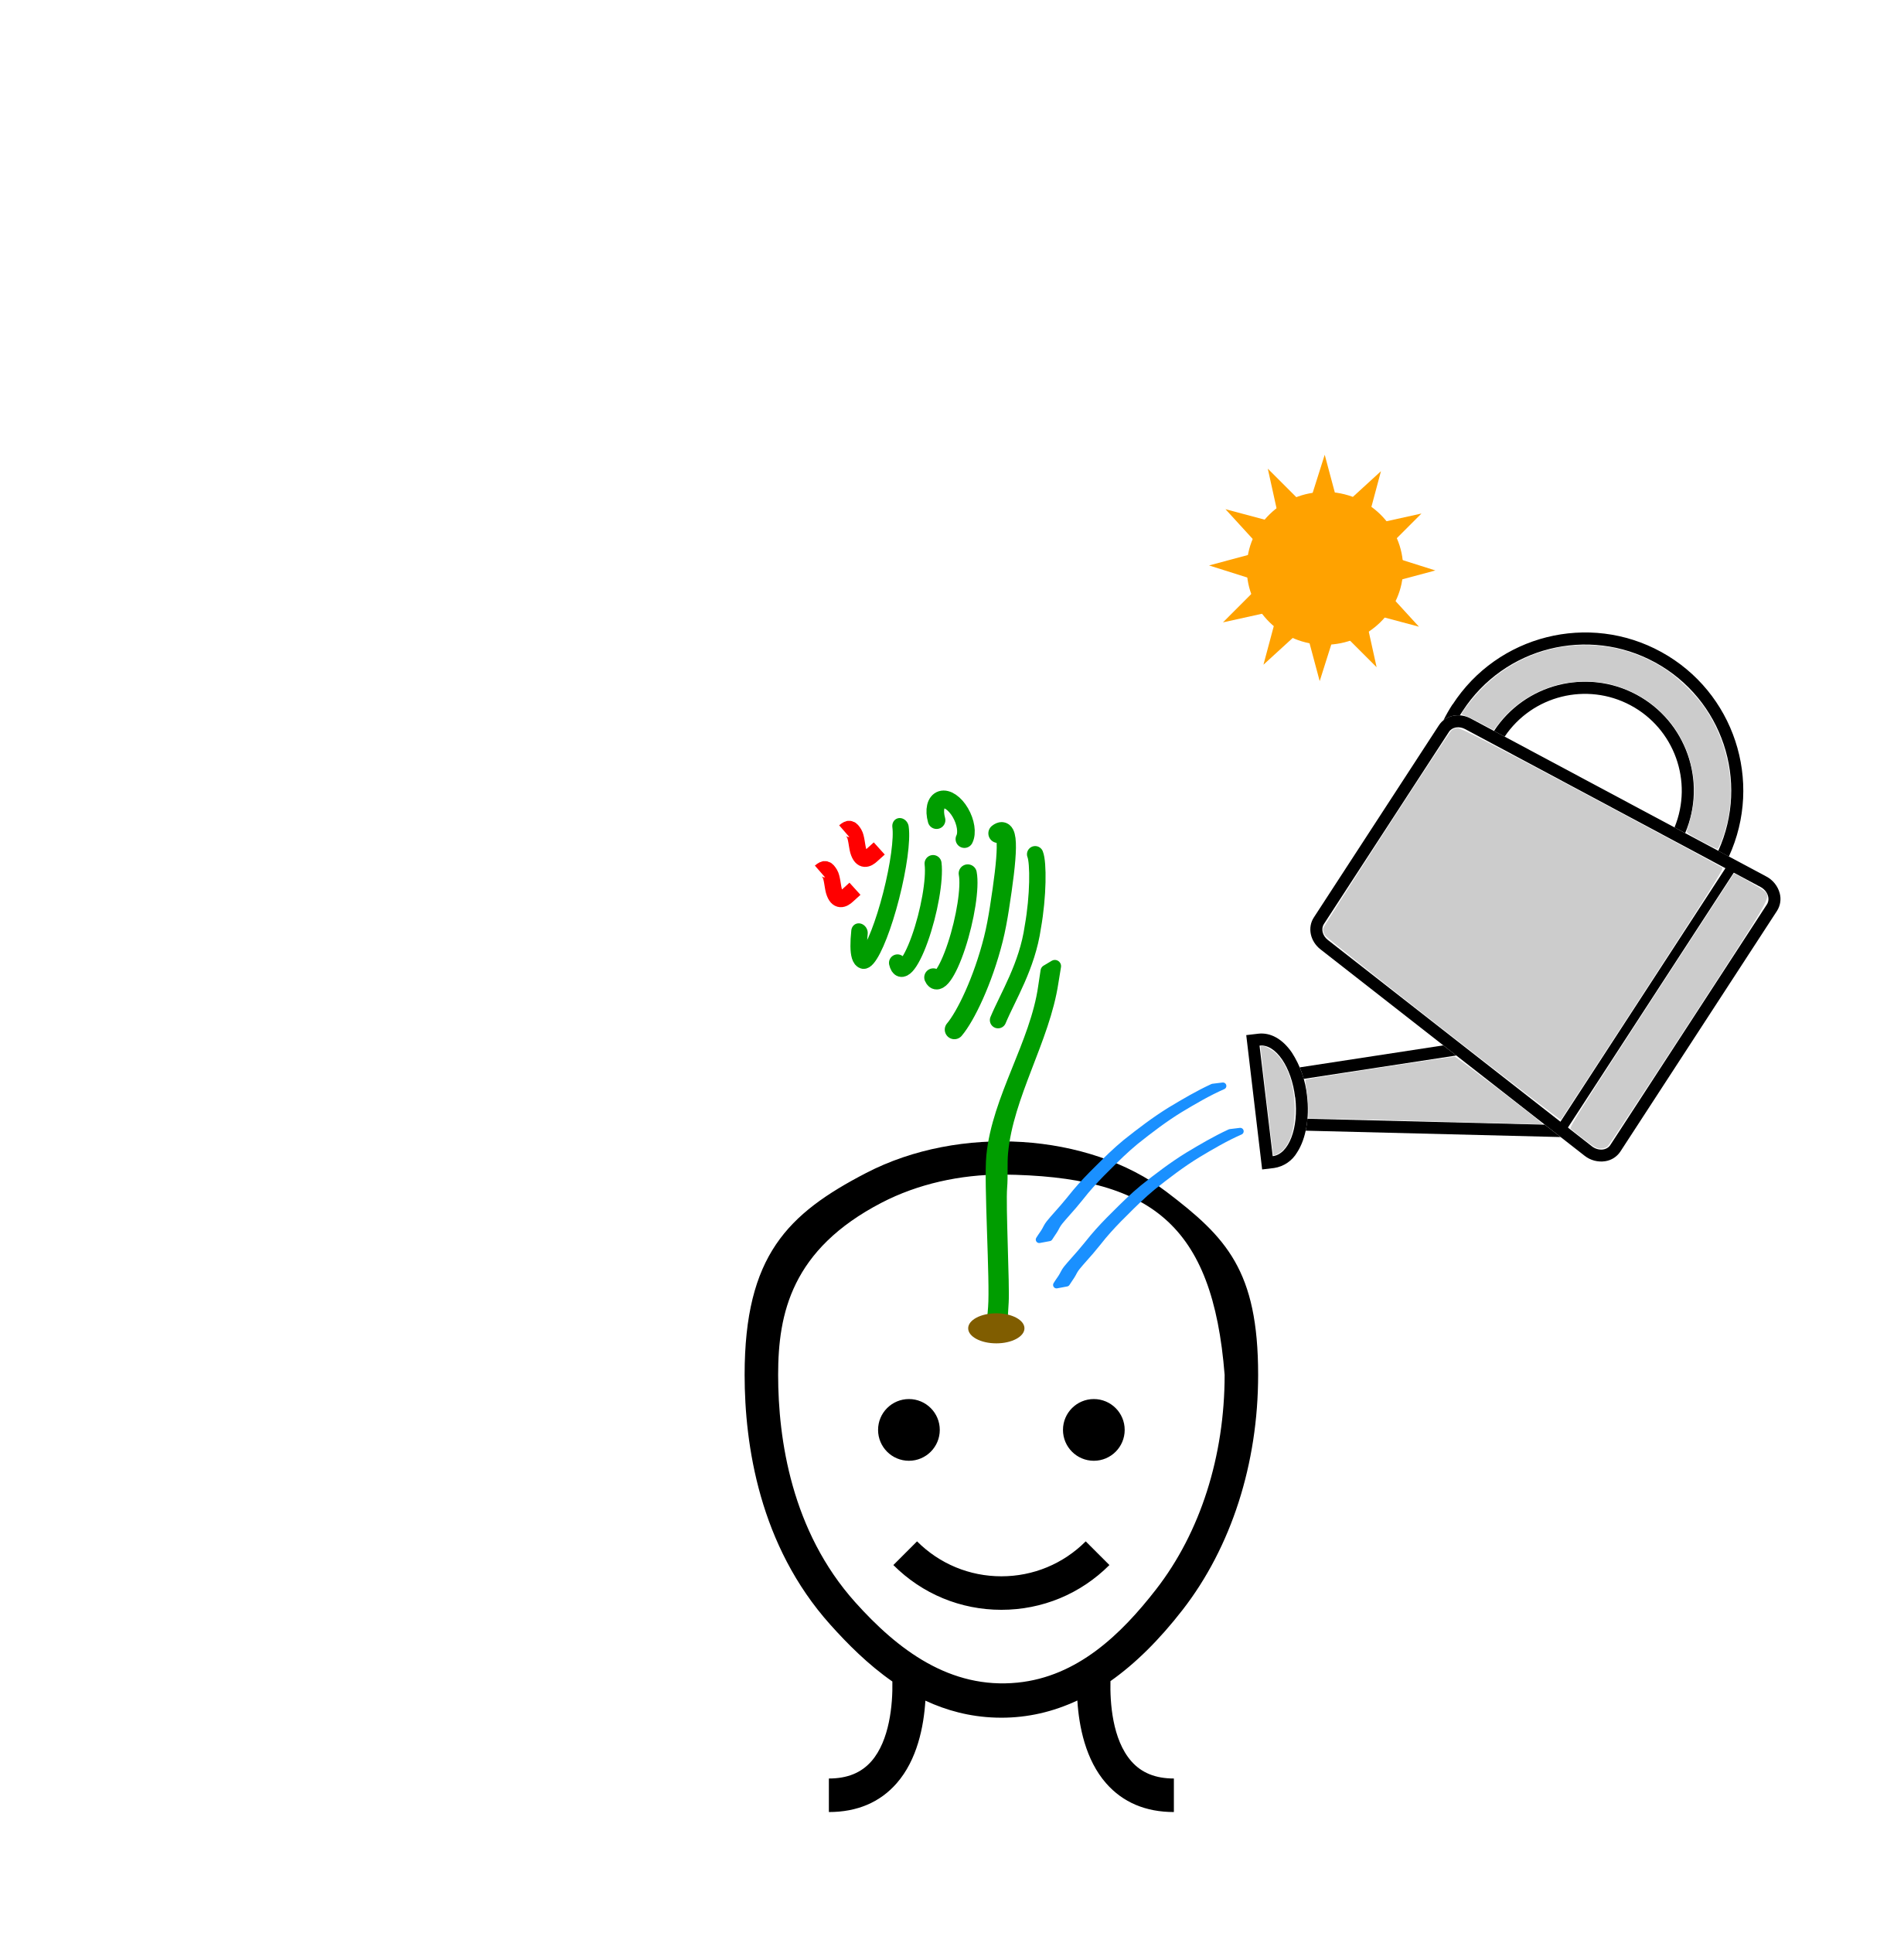
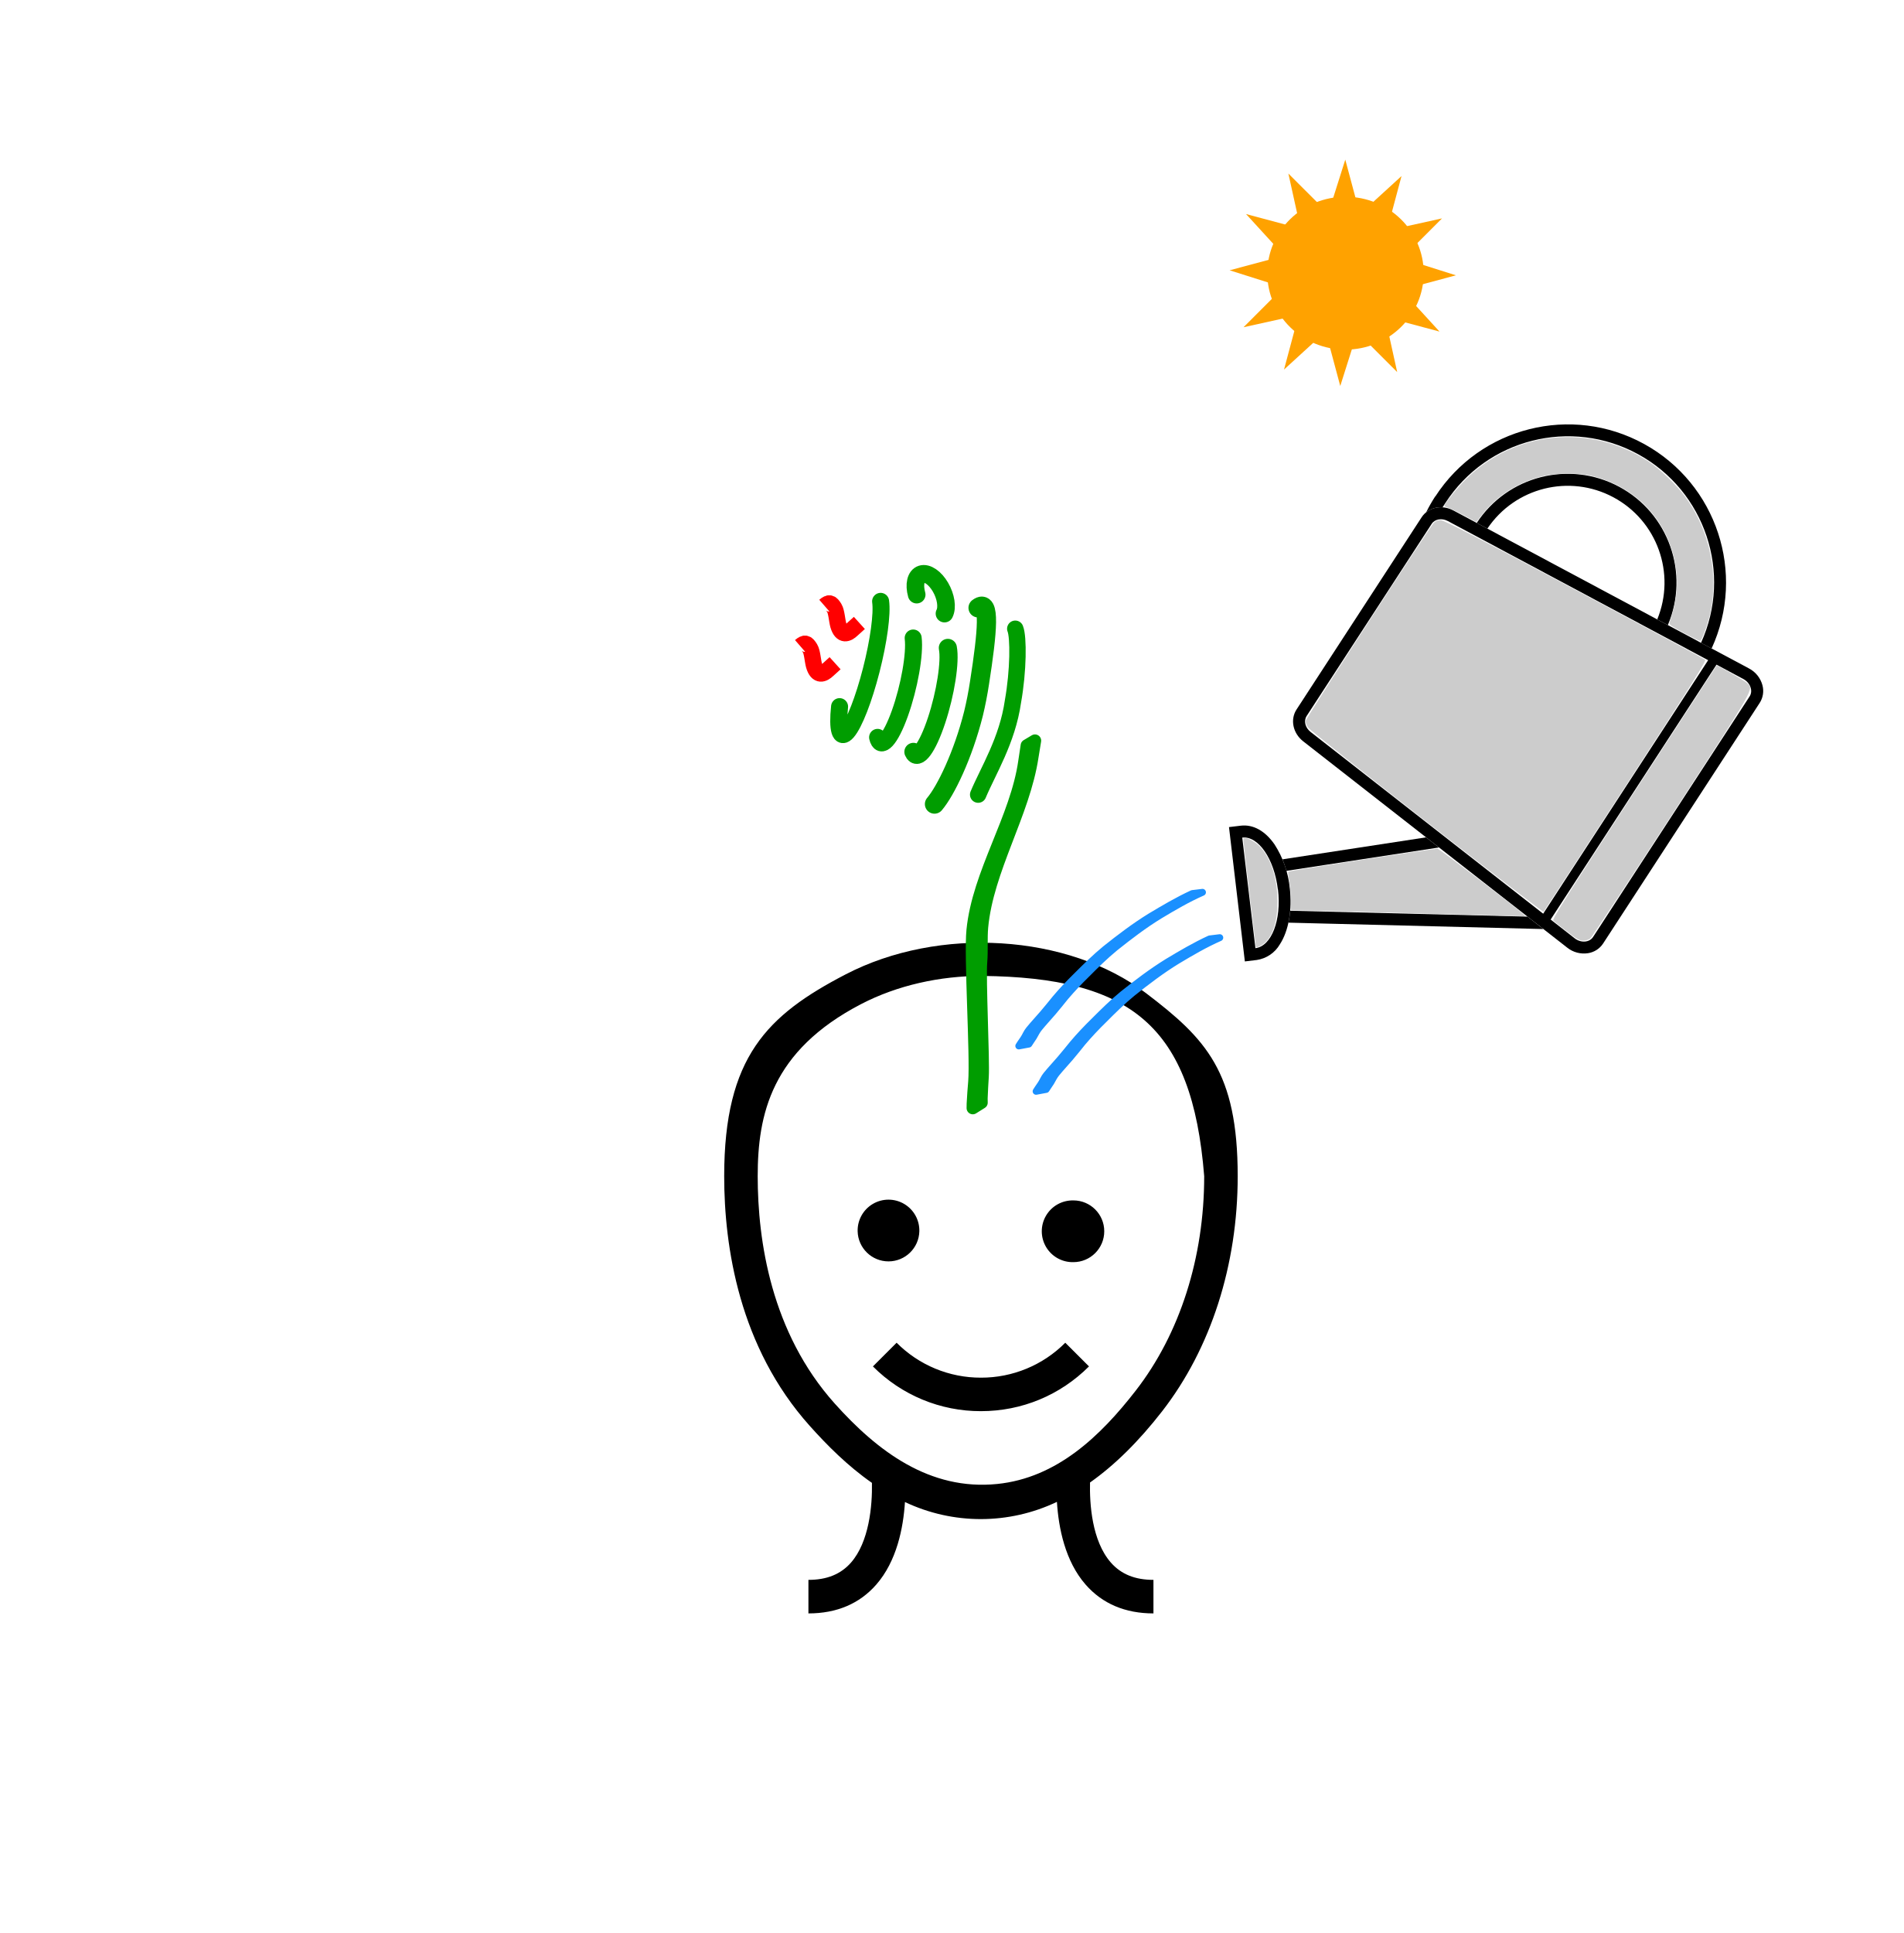
- <svg xmlns="http://www.w3.org/2000/svg" viewBox="0 0 104.246 105.833" version="1.1" id="svg8">
-   <defs id="defs2">
-     <marker orient="auto" refY="0.0" refX="0.0" id="Arrow1Mstart" style="overflow:visible">
-       <path id="path4509" d="M 0.0,0.0 L 5.0,-5.0 L -12.5,0.0 L 5.0,5.0 L 0.0,0.0 z " style="fill-rule:evenodd;stroke:#000000;stroke-width:1pt;stroke-opacity:1;fill:#000000;fill-opacity:1" transform="scale(0.4) translate(10,0)" />
-     </marker>
-   </defs>
-   <g id="layer1" transform="translate(0,-191.1667)">
-     <rect style="opacity:1;fill:#ffffff;fill-opacity:1;fill-rule:nonzero;stroke:#009d00;stroke-width:0.378;stroke-linecap:round;stroke-linejoin:round;stroke-miterlimit:4;stroke-dasharray:none;stroke-dashoffset:261.397;stroke-opacity:1;paint-order:normal" id="rect2762" width="383.085" height="257.423" x="-89.958" y="152.138" />
-     <path id="path6-9" d="M 59.9,267.766 C 58.967,267.766 58.211,268.522 58.211,269.455 58.211,270.388 58.967,271.145 59.9,271.145 60.834,271.145 61.59,270.388 61.59,269.455 61.59,268.522 60.834,267.766 59.9,267.766 M 51.464,269.455 C 51.464,268.522 50.708,267.766 49.775,267.766 48.841,267.766 48.085,268.522 48.085,269.455 48.085,270.388 48.841,271.145 49.775,271.145 50.708,271.145 51.464,270.388 51.464,269.455 M 54.838,277.47 C 53.093,277.47 51.453,276.79 50.219,275.557 L 48.922,276.854 C 50.502,278.435 52.603,279.305 54.838,279.305 57.072,279.305 59.173,278.435 60.754,276.854 L 59.456,275.557 C 58.222,276.79 56.582,277.47 54.838,277.47 M 63.311,278.183 C 65.73,275.07 67.063,270.899 67.063,266.44 66.408,258.176 63.027,255.561 54.894,255.474 52.596,255.474 50.27,255.981 48.275,257.017 43.348,259.576 42.612,263.075 42.612,266.44 42.613,269.971 43.345,274.997 46.832,278.889 49.169,281.498 52.028,283.663 55.724,283.291 58.996,282.961 61.387,280.661 63.311,278.183 M 60.811,283.209 C 60.784,284.363 60.904,286.402 61.956,287.598 62.515,288.233 63.277,288.541 64.284,288.541 V 290.377 C 62.738,290.377 61.49,289.848 60.575,288.805 59.444,287.517 59.087,285.691 58.998,284.27 57.659,284.896 56.278,285.212 54.841,285.212 54.735,285.212 54.629,285.21 54.522,285.207 53.1,285.162 51.824,284.812 50.676,284.279 50.587,285.699 50.228,287.52 49.1,288.805 48.185,289.848 46.937,290.377 45.391,290.377 V 288.541 C 46.4,288.541 47.162,288.232 47.721,287.595 48.708,286.47 48.894,284.504 48.868,283.23 47.535,282.302 46.412,281.17 45.465,280.113 41.591,275.789 40.778,270.291 40.777,266.44 40.777,259.91 43.14,257.616 47.429,255.389 52.541,252.734 59.611,253.176 63.875,256.416 67.161,258.914 68.898,260.726 68.898,266.44 68.898,271.305 67.428,275.875 64.76,279.309 63.477,280.961 62.165,282.255 60.811,283.209" style="fill:#000000;fill-rule:evenodd;stroke:none;stroke-width:0.436" />
-     <path style="opacity:1;fill:none;fill-opacity:1;fill-rule:evenodd;stroke:#009d00;stroke-width:0.965;stroke-linecap:round;stroke-linejoin:bevel;stroke-miterlimit:4;stroke-dasharray:none;stroke-dashoffset:0;stroke-opacity:1;paint-order:stroke fill markers" d="M 51.288,236.07 A 1.297,0.698 64.687 0 1 51.55,234.95 1.297,0.698 64.687 0 1 52.591,235.659 1.297,0.698 64.687 0 1 52.812,237.109" id="path5121-5-8-3-2" />
-     <path style="opacity:1;fill:none;fill-opacity:1;fill-rule:evenodd;stroke:#009d00;stroke-width:1.052;stroke-linecap:round;stroke-linejoin:bevel;stroke-miterlimit:4;stroke-dasharray:none;stroke-dashoffset:0;stroke-opacity:1;paint-order:stroke fill markers" d="M 54.65,236.793 C 55.325,236.268 55.172,238.068 54.728,240.907 54.644,241.445 54.532,242.061 54.399,242.586 53.825,244.866 52.878,246.814 52.263,247.538" id="path4546-8-2-1-5" />
-     <path style="opacity:1;fill:none;fill-opacity:1;fill-rule:evenodd;stroke:#009d00;stroke-width:0.931;stroke-linecap:round;stroke-linejoin:bevel;stroke-miterlimit:4;stroke-dasharray:none;stroke-dashoffset:0;stroke-opacity:1;paint-order:stroke fill markers" d="M 51.096,238.446 A 0.676,3.195 13.886 0 1 50.366,242.577 0.676,3.195 13.886 0 1 49.148,243.885" id="path4568-1-0-1-7" />
-     <path style="opacity:1;fill:none;fill-opacity:1;fill-rule:evenodd;stroke:#009d00;stroke-width:0.992;stroke-linecap:round;stroke-linejoin:bevel;stroke-miterlimit:4;stroke-dasharray:none;stroke-dashoffset:0;stroke-opacity:1;paint-order:stroke fill markers" d="M 52.995,238.987 A 0.676,3.195 13.886 0 1 52.376,242.962 0.676,3.195 13.886 0 1 51.109,244.68" id="path4568-0-17-8-8-2" />
-     <path style="opacity:1;fill:none;fill-opacity:1;fill-rule:evenodd;stroke:#009d00;stroke-width:0.934;stroke-linecap:round;stroke-linejoin:bevel;stroke-miterlimit:4;stroke-dasharray:none;stroke-dashoffset:0;stroke-opacity:1;paint-order:stroke fill markers" id="path4568-6-2-5-9-1" d="M -204.645,106.548 A 3.944,0.681 0 0 1 -208.374,106.978 3.944,0.681 0 0 1 -212.021,106.527 3.944,0.681 0 0 1 -210.874,105.779" transform="matrix(0.2453457,-0.9694356,0.9340687,0.3570934,0,0)" />
-     <path style="opacity:1;fill:none;fill-opacity:1;fill-rule:evenodd;stroke:#009d00;stroke-width:0.897;stroke-linecap:round;stroke-linejoin:bevel;stroke-miterlimit:4;stroke-dasharray:none;stroke-dashoffset:0;stroke-opacity:1;paint-order:stroke fill markers" d="M 56.687,237.938 C 56.871,238.391 56.863,240.233 56.559,241.926 56.255,244.055 55.19,245.738 54.655,247.02" id="path4546-4-4-0-1-3" />
-     <path style="fill:none;fill-rule:evenodd;stroke:#ff0000;stroke-width:0.897;stroke-linecap:butt;stroke-linejoin:miter;stroke-miterlimit:4;stroke-dasharray:none;stroke-opacity:1" d="M 48.15,237.621 47.743,237.988 C 47.521,238.202 47.181,238.37 46.997,237.744 46.923,237.473 46.898,237.005 46.779,236.809 46.604,236.522 46.505,236.468 46.248,236.691" id="path4594-7-1-7-0-2" />
-     <path style="fill:none;fill-rule:evenodd;stroke:#ff0000;stroke-width:0.897;stroke-linecap:butt;stroke-linejoin:miter;stroke-miterlimit:4;stroke-dasharray:none;stroke-opacity:1" d="M 46.82,239.827 46.414,240.195 C 46.191,240.408 45.851,240.576 45.667,239.95 45.593,239.679 45.569,239.211 45.449,239.015 45.274,238.728 45.175,238.674 44.918,238.897" id="path4594-7-4-23-8-0-3" />
-     <path style="opacity:1;fill:#00ff00;fill-opacity:1;fill-rule:nonzero;stroke:#009d00;stroke-width:0.68;stroke-linecap:round;stroke-linejoin:round;stroke-miterlimit:4;stroke-dasharray:none;stroke-dashoffset:261.397;stroke-opacity:1;paint-order:normal" id="path2258" d="M 54.361,264.183 C 54.362,264.102 54.361,264.022 54.365,263.941 54.38,263.569 54.421,263.097 54.449,262.747 54.563,261.307 54.21,255.886 54.353,254.45 54.662,251.312 56.751,248.316 57.19,245.201 L 57.322,244.329 57.766,244.064 V 244.064 C 57.718,244.356 57.67,244.649 57.623,244.942 57.155,248.056 55.157,251.124 54.865,254.272 54.811,254.837 54.863,255.602 54.814,256.169 54.73,257.13 54.956,261.533 54.897,262.472 54.882,262.711 54.842,263.341 54.835,263.646 54.833,263.726 54.837,263.805 54.839,263.884 Z" />
-     <ellipse style="opacity:1;fill:#805d00;fill-opacity:1;fill-rule:nonzero;stroke:none;stroke-width:0.378;stroke-linecap:round;stroke-linejoin:round;stroke-miterlimit:4;stroke-dasharray:none;stroke-dashoffset:261.397;stroke-opacity:1;paint-order:normal" id="path894" cx="54.56" cy="263.893" rx="1.541" ry="0.823" />
-     <g id="g932" transform="rotate(-47.78997,76.46351,244.9381)" style="fill:#000000;fill-opacity:1">
-       <g id="g941" transform="rotate(-9.148233,71.43588,247.7437)" style="fill:#000000;fill-opacity:1">
-         <path id="path4" d="M 91.29,242.758 91.347,243.414 A 5.301,5.301 0 0 1 92.256,253.922 L 92.313,254.579 A 5.957,5.957 0 0 0 91.291,242.756 Z" style="fill:#000000;fill-opacity:1;stroke-width:0.164" />
-         <path id="path6" d="M 91.267,240.058 A 8.693,8.693 0 0 0 90.269,240.117 1.283,1.283 0 0 1 90.984,240.721 C 91.078,240.721 91.173,240.721 91.267,240.721 A 8.001,8.001 0 0 1 92.487,256.63 L 92.543,257.286 A 8.657,8.657 0 0 0 91.265,240.065 Z" style="fill:#000000;fill-opacity:1;stroke-width:0.164" />
-         <path id="path8" d="M 92.746,259.596 91.165,241.316 C 91.103,240.6 90.56,240.058 89.902,240.058 H 77.347 C 76.691,240.058 76.146,240.6 76.084,241.316 L 74.504,259.596 A 1.466,1.466 0 0 0 74.872,260.714 1.207,1.207 0 0 0 75.767,261.118 H 91.485 A 1.207,1.207 0 0 0 92.38,260.714 1.466,1.466 0 0 0 92.746,259.596 Z M 91.483,260.462 H 75.765 C 75.401,260.462 75.118,260.086 75.155,259.653 L 76.736,241.372 C 76.769,240.998 77.032,240.716 77.347,240.716 H 89.902 C 90.215,240.716 90.479,241 90.512,241.372 L 92.093,259.652 C 92.129,260.085 91.846,260.462 91.481,260.462 Z" style="fill:#000000;fill-opacity:1;stroke-width:0.164" />
-         <rect id="rect10" height="0.517" width="17.507" y="257.477" x="75.039" style="fill:#000000;fill-opacity:1;stroke-width:0.164" />
-         <path id="path12" d="M 67.322,246.053 74.645,257.942 74.74,256.845 67.922,245.777 A 5.209,5.209 0 0 1 67.322,246.053 Z" style="fill:#000000;fill-opacity:1;stroke-width:0.164" />
-         <path id="path14" d="M 70.051,243.89 A 5.542,5.542 0 0 1 69.64,244.415 L 75.27,250.718 75.347,249.82 Z" style="fill:#000000;fill-opacity:1;stroke-width:0.164" />
-         <path id="path16" d="M 70.351,240.974 69.931,240.47 64.242,245.212 64.663,245.715 A 1.763,1.763 0 0 0 66.074,246.307 V 246.307 C 66.955,246.307 68.031,245.848 68.954,245.079 A 5.385,5.385 0 0 0 70.494,243.084 C 70.838,242.25 70.788,241.498 70.351,240.974 Z M 68.534,244.582 C 67.242,245.659 65.734,245.981 65.167,245.3 L 69.846,241.393 C 70.414,242.074 69.825,243.499 68.532,244.575 Z" style="fill:#000000;fill-opacity:1;stroke-width:0.164" />
-       </g>
-     </g>
-     <path style="opacity:1;fill:#1a90ff;fill-opacity:1;fill-rule:nonzero;stroke:#1a90ff;stroke-width:0.378;stroke-linecap:round;stroke-linejoin:round;stroke-miterlimit:4;stroke-dasharray:none;stroke-dashoffset:261.397;stroke-opacity:1;paint-order:normal" id="path951-2" d="M 66.969,250.623 C 66.156,250.98 65.39,251.429 64.63,251.885 63.771,252.41 62.97,253.022 62.184,253.649 61.63,254.102 61.122,254.604 60.618,255.111 60.212,255.507 59.822,255.92 59.455,256.353 59.231,256.629 59.011,256.906 58.781,257.176 58.591,257.394 58.399,257.609 58.209,257.827 58.085,257.974 57.954,258.116 57.862,258.287 57.774,258.463 57.669,258.628 57.555,258.788 57.489,258.885 57.52,258.837 57.461,258.932 57.461,258.932 56.91,259.035 56.91,259.035 V 259.035 C 56.969,258.937 56.938,258.987 57.004,258.888 57.118,258.73 57.227,258.57 57.312,258.394 57.4,258.216 57.532,258.071 57.66,257.921 57.851,257.704 58.042,257.488 58.233,257.271 58.466,257.001 58.688,256.723 58.913,256.447 59.28,256.011 59.673,255.598 60.079,255.199 60.587,254.692 61.096,254.186 61.652,253.73 62.441,253.101 63.247,252.488 64.107,251.957 64.859,251.505 65.616,251.059 66.414,250.691 66.414,250.691 66.969,250.623 66.969,250.623 Z" />
-     <path style="opacity:1;fill:#1a90ff;fill-opacity:1;fill-rule:nonzero;stroke:#1a90ff;stroke-width:0.378;stroke-linecap:round;stroke-linejoin:round;stroke-miterlimit:4;stroke-dasharray:none;stroke-dashoffset:261.397;stroke-opacity:1;paint-order:normal" id="path951-2-3" d="M 67.917,253.106 C 67.104,253.463 66.338,253.912 65.578,254.368 64.719,254.893 63.917,255.505 63.131,256.132 62.578,256.585 62.069,257.087 61.565,257.594 61.159,257.99 60.769,258.403 60.402,258.836 60.179,259.112 59.959,259.389 59.729,259.659 59.539,259.877 59.347,260.092 59.157,260.31 59.032,260.457 58.902,260.599 58.81,260.77 58.722,260.946 58.616,261.111 58.502,261.271 58.436,261.368 58.467,261.32 58.408,261.415 58.408,261.415 57.858,261.518 57.858,261.518 V 261.518 C 57.917,261.42 57.885,261.47 57.952,261.371 58.065,261.213 58.175,261.053 58.26,260.877 58.347,260.699 58.479,260.554 58.608,260.404 58.798,260.187 58.99,259.971 59.181,259.754 59.413,259.484 59.636,259.206 59.861,258.93 60.227,258.494 60.621,258.081 61.027,257.682 61.534,257.175 62.044,256.669 62.599,256.213 63.389,255.584 64.194,254.971 65.054,254.44 65.806,253.988 66.564,253.542 67.362,253.174 67.362,253.174 67.917,253.106 67.917,253.106 Z" />
-     <g id="g1040" transform="translate(4.273945,-5.782396)">
-       <path d="M 71.112,233.479 68.927,231.296 67.995,234.241 67.195,231.257 64.915,233.342 65.714,230.358 62.698,231.024 64.881,228.839 61.936,227.907 64.92,227.107 62.835,224.827 65.819,225.626 65.153,222.609 67.338,224.793 68.27,221.848 69.07,224.832 71.35,222.747 70.551,225.731 73.568,225.065 71.384,227.25 74.329,228.182 71.345,228.982 73.43,231.262 70.446,230.463 Z" id="path1030" style="opacity:1;fill:#ffa200;fill-opacity:1;fill-rule:nonzero;stroke:none;stroke-width:0.086;stroke-linecap:round;stroke-linejoin:round;stroke-miterlimit:4;stroke-dasharray:none;stroke-dashoffset:261.397;stroke-opacity:1;paint-order:normal" />
-       <ellipse ry="4.185" rx="4.282" cy="228.065" cx="68.282" id="path1028" style="opacity:1;fill:#ffa200;fill-opacity:1;fill-rule:nonzero;stroke:none;stroke-width:0.103;stroke-linecap:round;stroke-linejoin:round;stroke-miterlimit:4;stroke-dasharray:none;stroke-dashoffset:261.397;stroke-opacity:1;paint-order:normal" />
-     </g>
-     <path style="opacity:1;fill:#cccccc;fill-opacity:1;fill-rule:nonzero;stroke:none;stroke-width:0.025;stroke-linecap:round;stroke-linejoin:round;stroke-miterlimit:4;stroke-dasharray:none;stroke-dashoffset:261.397;stroke-opacity:1;paint-order:normal" d="M 79.083,56.4 C 75.591,53.674 72.664,51.347 72.579,51.228 72.486,51.097 72.436,50.947 72.451,50.846 72.477,50.683 79.198,40.301 79.464,40.015 79.557,39.915 79.679,39.866 79.833,39.866 80.012,39.866 81.672,40.724 87.148,43.646 91.044,45.725 94.272,47.463 94.321,47.509 94.396,47.577 93.648,48.765 89.964,54.428 87.518,58.188 85.498,61.285 85.475,61.31 85.452,61.335 82.576,59.126 79.083,56.4 Z" id="path887" transform="translate(0,191.1667)" />
-     <path style="opacity:1;fill:#cccccc;fill-opacity:1;fill-rule:nonzero;stroke:none;stroke-width:0.025;stroke-linecap:round;stroke-linejoin:round;stroke-miterlimit:4;stroke-dasharray:none;stroke-dashoffset:261.397;stroke-opacity:1;paint-order:normal" d="M 78.455,61.393 C 75.381,61.311 72.59,61.24 72.253,61.237 L 71.642,61.232 71.639,60.686 C 71.637,60.386 71.596,59.917 71.547,59.644 71.498,59.371 71.477,59.13 71.5,59.109 71.544,59.068 79.456,57.855 79.667,57.857 79.761,57.858 83.976,61.074 84.406,61.473 84.489,61.55 84.47,61.561 84.273,61.553 84.147,61.548 81.529,61.476 78.455,61.393 Z" id="path889" transform="translate(0,191.1667)" />
-     <path style="opacity:1;fill:#cccccc;fill-opacity:1;fill-rule:nonzero;stroke:none;stroke-width:0.025;stroke-linecap:round;stroke-linejoin:round;stroke-miterlimit:4;stroke-dasharray:none;stroke-dashoffset:261.397;stroke-opacity:1;paint-order:normal" d="M 69.721,63.231 C 69.72,63.204 69.559,61.858 69.364,60.239 69.168,58.62 69.02,57.284 69.035,57.269 69.118,57.183 69.641,57.441 69.891,57.692 70.485,58.286 70.845,59.283 70.897,60.479 70.96,61.939 70.562,62.975 69.839,63.236 69.775,63.259 69.722,63.257 69.721,63.231 Z" id="path891" transform="translate(0,191.1667)" />
-     <path style="opacity:1;fill:#cccccc;fill-opacity:1;fill-rule:nonzero;stroke:none;stroke-width:0.025;stroke-linecap:round;stroke-linejoin:round;stroke-miterlimit:4;stroke-dasharray:none;stroke-dashoffset:261.397;stroke-opacity:1;paint-order:normal" d="M 86.744,62.382 C 86.387,62.105 86.055,61.841 86.006,61.794 85.932,61.725 86.696,60.513 90.43,54.773 92.912,50.958 94.947,47.833 94.951,47.828 94.98,47.793 96.488,48.661 96.617,48.786 96.986,49.144 97.157,48.845 92.476,56.041 90.11,59.678 88.112,62.706 88.037,62.77 87.958,62.836 87.791,62.885 87.646,62.885 87.432,62.885 87.294,62.808 86.744,62.382 Z" id="path893" transform="translate(0,191.1667)" />
-     <path style="opacity:1;fill:#cccccc;fill-opacity:1;fill-rule:nonzero;stroke:none;stroke-width:0.025;stroke-linecap:round;stroke-linejoin:round;stroke-miterlimit:4;stroke-dasharray:none;stroke-dashoffset:261.397;stroke-opacity:1;paint-order:normal" d="M 93.15,46.042 C 92.519,45.705 92.342,45.582 92.37,45.498 92.735,44.389 92.845,43.567 92.747,42.686 92.462,40.133 90.743,38.144 88.24,37.475 87.465,37.267 86.212,37.266 85.38,37.472 84.086,37.792 82.917,38.536 82.134,39.537 L 81.793,39.972 81.143,39.625 C 80.786,39.433 80.392,39.243 80.268,39.202 80.144,39.161 80.042,39.112 80.042,39.092 80.042,38.977 80.742,38.102 81.197,37.648 83.893,34.96 88.052,34.555 91.243,36.671 91.859,37.08 92.732,37.916 93.204,38.549 94.59,40.408 95.111,42.949 94.556,45.147 94.401,45.761 94.124,46.481 94.042,46.479 94.001,46.478 93.599,46.282 93.15,46.042 Z" id="path895" transform="translate(0,191.1667)" />
+ <svg xmlns="http://www.w3.org/2000/svg" id="svg27" version="1.1" viewBox="0 0 104.246 105.833">
+   <defs id="defs29" />
+   <rect id="rect4539" style="fill:#fff;paint-order:normal" height="156" width="154.12" y="-3.745" x="-45.481" />
+   <path id="path4" style="fill-rule:evenodd" d="m58.781 65.724a1.69 1.69 0 1 0 0 3.379 1.69 1.69 0 0 0 0 -3.38m-8.436 1.69a1.69 1.69 0 1 0 -3.379 0 1.69 1.69 0 0 0 3.379 0m3.374 8.015a6.488 6.488 0 0 1 -4.619 -1.913l-1.297 1.297a8.311 8.311 0 0 0 5.916 2.45c2.234 0 4.335-0.87 5.916-2.45l-1.298-1.297a6.488 6.488 0 0 1 -4.618 1.913m8.473 0.713c2.42-3.113 3.752-7.284 3.752-11.743-0.655-8.264-4.036-10.879-12.169-10.966-2.298 0-4.624 0.507-6.62 1.543-4.926 2.559-5.662 6.058-5.662 9.423 0 3.53 0.733 8.557 4.22 12.449 2.337 2.609 5.196 4.774 8.892 4.402 3.272-0.33 5.663-2.63 7.587-5.108m-2.5 5.026c-0.027 1.154 0.093 3.193 1.145 4.389 0.56 0.635 1.321 0.943 2.328 0.943v1.836c-1.546 0-2.794-0.529-3.71-1.572-1.13-1.288-1.487-3.114-1.576-4.535a9.69 9.69 0 0 1 -8.322 0.009c-0.09 1.42-0.448 3.241-1.576 4.526-0.915 1.043-2.163 1.572-3.71 1.572v-1.836c1.01 0 1.772-0.31 2.331-0.946 0.987-1.125 1.173-3.091 1.147-4.365-1.333-0.928-2.456-2.06-3.403-3.117-3.874-4.324-4.687-9.822-4.688-13.673 0-6.53 2.363-8.824 6.652-11.051 5.112-2.655 12.182-2.213 16.446 1.027 3.286 2.498 5.023 4.31 5.023 10.024 0 4.865-1.47 9.435-4.138 12.87-1.283 1.65-2.595 2.945-3.949 3.9" />
+   <path id="path7" style="stroke-linejoin:round;stroke-dashoffset:261.4;stroke:#1a90ff;stroke-linecap:round;stroke-width:0.378;fill:#1a90ff" d="m65.85 48.855c-0.813 0.357-1.579 0.806-2.339 1.262-0.859 0.525-1.66 1.137-2.446 1.764-0.554 0.453-1.062 0.955-1.566 1.462-0.406 0.396-0.796 0.81-1.163 1.242-0.224 0.276-0.444 0.553-0.674 0.823-0.19 0.218-0.382 0.433-0.572 0.65-0.124 0.148-0.255 0.29-0.347 0.46a3.697 3.697 0 0 1 -0.307 0.502c-0.066 0.097-0.035 0.049-0.094 0.144l-0.551 0.103c0.059-0.098 0.028-0.048 0.094-0.147 0.114-0.158 0.223-0.318 0.308-0.494 0.088-0.178 0.22-0.323 0.348-0.473l0.573-0.65c0.233-0.27 0.455-0.548 0.68-0.824 0.367-0.436 0.76-0.85 1.166-1.248 0.508-0.507 1.017-1.013 1.573-1.469 0.789-0.63 1.595-1.242 2.455-1.773 0.752-0.452 1.51-0.898 2.307-1.266zm0.948 2.483c-0.813 0.357-1.58 0.806-2.34 1.262-0.858 0.525-1.66 1.137-2.446 1.764-0.553 0.453-1.062 0.955-1.566 1.462-0.406 0.396-0.796 0.81-1.163 1.242-0.223 0.276-0.443 0.553-0.673 0.823-0.19 0.218-0.382 0.433-0.572 0.65-0.125 0.148-0.255 0.29-0.347 0.46a3.697 3.697 0 0 1 -0.308 0.502c-0.066 0.097-0.035 0.049-0.094 0.144l-0.55 0.103c0.059-0.098 0.027-0.048 0.094-0.147 0.113-0.158 0.223-0.318 0.308-0.494 0.087-0.178 0.22-0.323 0.348-0.473l0.573-0.65c0.232-0.27 0.455-0.548 0.68-0.824 0.366-0.436 0.76-0.85 1.166-1.248 0.507-0.507 1.017-1.013 1.572-1.469 0.79-0.63 1.595-1.242 2.455-1.773 0.752-0.452 1.51-0.898 2.308-1.266z" class="training-water" />
+   <g id="g17" class="training-plant" transform="translate(5.210866,-0.8141979)">
+     <path id="path6" d="M 44.988,33.37 A 1.297,0.698 64.687 0 1 45.25,32.25 1.297,0.698 64.687 0 1 46.291,32.96 1.297,0.698 64.687 0 1 46.511,34.409" style="fill:none;stroke:#009d00;stroke-width:0.965;stroke-linecap:round;stroke-linejoin:bevel;paint-order:stroke fill markers" />
+     <path id="path8" d="M 48.35,34.093 C 49.025,33.568 48.872,35.368 48.428,38.207 A 19.618,19.618 0 0 1 48.099,39.887 C 47.525,42.167 46.578,44.114 45.963,44.838" style="fill:none;stroke:#009d00;stroke-width:1.052;stroke-linecap:round;stroke-linejoin:bevel;paint-order:stroke fill markers" />
+     <path id="path10" d="M 44.796,35.746 A 0.676,3.195 13.886 0 1 44.066,39.876 0.676,3.195 13.886 0 1 42.848,41.186" style="fill:none;stroke:#009d00;stroke-width:0.931;stroke-linecap:round;stroke-linejoin:bevel;paint-order:stroke fill markers" />
+     <path id="path12" d="M 46.695,36.287 A 0.676,3.195 13.886 0 1 46.075,40.262 0.676,3.195 13.886 0 1 44.809,41.98" style="fill:none;stroke:#009d00;stroke-width:0.992;stroke-linecap:round;stroke-linejoin:bevel;paint-order:stroke fill markers" />
+     <path id="path14" d="M 43.013,33.739 A 0.676,3.945 13.998 0 1 42.5,37.508 0.676,3.945 13.998 0 1 41.185,40.883 0.676,3.945 13.998 0 1 40.766,39.503" style="fill:none;stroke:#009d00;stroke-width:0.931;stroke-linecap:round;stroke-linejoin:bevel;paint-order:stroke fill markers" />
+     <path id="path16" d="M 50.387,35.238 C 50.571,35.691 50.563,37.533 50.259,39.226 49.955,41.355 48.89,43.038 48.355,44.32" style="fill:none;stroke:#009d00;stroke-width:0.897;stroke-linecap:round;stroke-linejoin:bevel;paint-order:stroke fill markers" />
+     <path id="path18" d="M 41.85,34.92 41.443,35.288 C 41.221,35.502 40.881,35.67 40.697,35.044 40.623,34.774 40.598,34.305 40.479,34.109 40.304,33.822 40.205,33.768 39.948,33.991 M 40.52,37.127 40.114,37.495 C 39.891,37.708 39.551,37.876 39.367,37.25 39.293,36.98 39.269,36.511 39.149,36.315 38.974,36.028 38.875,35.975 38.619,36.197" style="fill:none;stroke:#ff0000;stroke-width:0.897" />
+     <path id="path20" d="M 48.061,61.483 C 48.062,61.403 48.061,61.322 48.065,61.241 48.08,60.869 48.121,60.397 48.149,60.047 48.263,58.607 47.909,53.186 48.053,51.75 48.363,48.612 50.451,45.616 50.89,42.501 L 51.022,41.629 51.466,41.364 51.323,42.242 C 50.855,45.356 48.857,48.424 48.565,51.572 48.511,52.137 48.563,52.902 48.514,53.469 48.43,54.429 48.656,58.833 48.597,59.772 48.582,60.012 48.542,60.642 48.535,60.946 48.533,61.026 48.537,61.106 48.539,61.184 Z" style="fill:#00ff00;stroke:#009d00;stroke-width:0.68;stroke-linecap:round;stroke-linejoin:round;stroke-dashoffset:261.4" />
  </g>
+   <g id="g21" class="training-sun" transform="translate(5.4004)">
+     <path id="path36" style="fill:#ffa200" d="m71.112 20.372-2.185-2.184-0.932 2.945-0.8-2.984-2.28 2.085 0.799-2.984-3.016 0.666 2.183-2.185-2.945-0.932 2.984-0.8-2.085-2.28 2.984 0.799-0.666-3.017 2.185 2.184 0.932-2.945 0.8 2.983 2.28-2.084-0.799 2.984 3.017-0.666-2.184 2.185 2.945 0.932-2.984 0.8 2.085 2.28-2.984-0.799z" />
+     <ellipse id="ellipse38" style="fill:#ffa200" rx="4.282" ry="4.185" cy="14.957" cx="68.282" />
+   </g>
+   <g id="g29" class="training-can">
+     <path id="path24" d="m80.87 28.632 0.581 0.31a5.301 5.301 0 0 1 9.303 4.971l0.581 0.31a5.957 5.957 0 0 0 -10.465 -5.593z" />
+     <path id="path26" d="m78.595 27.178a8.693 8.693 0 0 0 -0.494 0.868 1.283 1.283 0 0 1 0.896 -0.27l0.154-0.236a8 8 0 0 1 13.999 7.657l0.58 0.31a8.657 8.657 0 0 0 -15.13 -8.324z" />
+     <path id="path28" d="m95.776 36.597-16.182-8.647c-0.635-0.339-1.384-0.18-1.743 0.372l-6.85 10.523c-0.358 0.55-0.201 1.301 0.366 1.744l14.458 11.296a1.466 1.466 0 0 0 1.138 0.303 1.207 1.207 0 0 0 0.826 -0.53l8.575-13.173a1.207 1.207 0 0 0 0.15 -0.971 1.466 1.466 0 0 0 -0.738 -0.917zm0.037 1.531-8.574 13.173c-0.2 0.305-0.669 0.338-1.01 0.07l-14.46-11.298c-0.295-0.232-0.388-0.606-0.216-0.87l6.849-10.522c0.17-0.263 0.553-0.33 0.883-0.154l16.182 8.648c0.383 0.206 0.544 0.65 0.345 0.954z" />
+     <path id="path30" d="m84.341 50.281 9.55-14.672 0.434 0.282-9.551 14.672zm-13.784 0.235 13.959 0.35-0.868-0.68-12.995-0.323a5.21 5.21 0 0 1 -0.096 0.653zm-0.325-3.467a5.542 5.542 0 0 1 0.216 0.631l8.354-1.28-0.71-0.554z" />
+     <path id="path32" d="m67.952 45.206-0.65 0.078 0.869 7.355 0.652-0.079a1.763 1.763 0 0 0 1.266 -0.859c0.48-0.738 0.682-1.89 0.541-3.084a5.385 5.385 0 0 0 -0.83 -2.379c-0.513-0.744-1.17-1.11-1.848-1.032zm2.033 3.492c0.198 1.671-0.355 3.11-1.235 3.214l-0.722-6.053c0.88-0.104 1.754 1.167 1.95 2.837z" />
+     <path id="inner" d="m78.137 45.011c-3.492-2.726-6.42-5.054-6.504-5.173-0.093-0.13-0.143-0.28-0.128-0.38 0.026-0.165 6.747-10.546 7.013-10.833a0.478 0.478 0 0 1 0.37 -0.148c0.178 0 1.838 0.857 7.314 3.78 3.896 2.078 7.124 3.817 7.173 3.862 0.075 0.07-0.673 1.257-4.357 6.92-2.446 3.76-4.466 6.857-4.489 6.882s-2.9-2.185-6.392-4.91zm-0.628 4.993c-3.074-0.083-5.865-0.153-6.202-0.156l-0.611-0.006-0.003-0.545a7.332 7.332 0 0 0 -0.092 -1.042c-0.049-0.273-0.07-0.514-0.047-0.535 0.044-0.041 7.956-1.254 8.167-1.252 0.094 0 4.31 3.217 4.739 3.615 0.083 0.077 0.064 0.089-0.133 0.08-0.126-0.004-2.744-0.076-5.818-0.159zm-8.734 1.837c-0.001-0.026-0.162-1.372-0.357-2.99-0.196-1.62-0.344-2.957-0.33-2.972 0.084-0.085 0.607 0.173 0.857 0.423 0.594 0.594 0.954 1.592 1.006 2.787 0.063 1.46-0.335 2.497-1.058 2.758-0.064 0.023-0.117 0.02-0.118-0.006zm17.023-0.848c-0.357-0.277-0.69-0.542-0.738-0.588-0.074-0.07 0.69-1.281 4.424-7.02 2.482-3.816 4.517-6.942 4.521-6.947 0.029-0.034 1.537 0.834 1.666 0.959 0.37 0.358 0.54 0.059-4.141 7.255-2.366 3.637-4.364 6.665-4.44 6.728-0.078 0.066-0.245 0.116-0.39 0.116-0.214 0-0.352-0.077-0.902-0.503zm6.406-16.34c-0.63-0.337-0.808-0.46-0.78-0.544 0.365-1.109 0.475-1.931 0.377-2.812-0.285-2.554-2.004-4.542-4.507-5.212-0.775-0.207-2.028-0.208-2.86-0.002-1.294 0.32-2.463 1.063-3.246 2.064l-0.341 0.436-0.65-0.348c-0.357-0.191-0.751-0.381-0.875-0.422-0.124-0.04-0.226-0.09-0.226-0.11 0-0.115 0.7-0.99 1.155-1.444 2.696-2.688 6.855-3.093 10.046-0.977 0.616 0.409 1.49 1.244 1.961 1.877 1.386 1.86 1.907 4.4 1.352 6.599-0.155 0.614-0.432 1.333-0.514 1.332-0.041 0-0.443-0.198-0.892-0.437z" style="fill:#ccc" />
+   </g>
+   <path id="path31" style="stroke-linejoin:round;paint-order:normal;stroke-dashoffset:261.4;stroke:#000;stroke-linecap:round;stroke-width:.378;fill:#ffb380" d="m108.89 67.189c3.75-1.724 13.24 0.967 16.35-0.04 1.01-0.327-7.48-0.985-6.17-3.357 0.49-0.883 1.08-2.027 4.46-2.71 1.12-0.613 2.78-0.49 4.15-0.498 3.09-0.02 6.11 0.71 8.27 0.915v12.091h-16.57c-3.58-0.23-6.53-0.15-8.56-2.399-0.8-0.884-1.39-2.349-1.93-4.002z" class="training-hand" />
+   <ellipse id="ellipse33" style="fill:#ac7550;paint-order:normal" rx="3.008" ry="2.019" cy="64.311" cx="113.96" class="training-seed" />
</svg>
